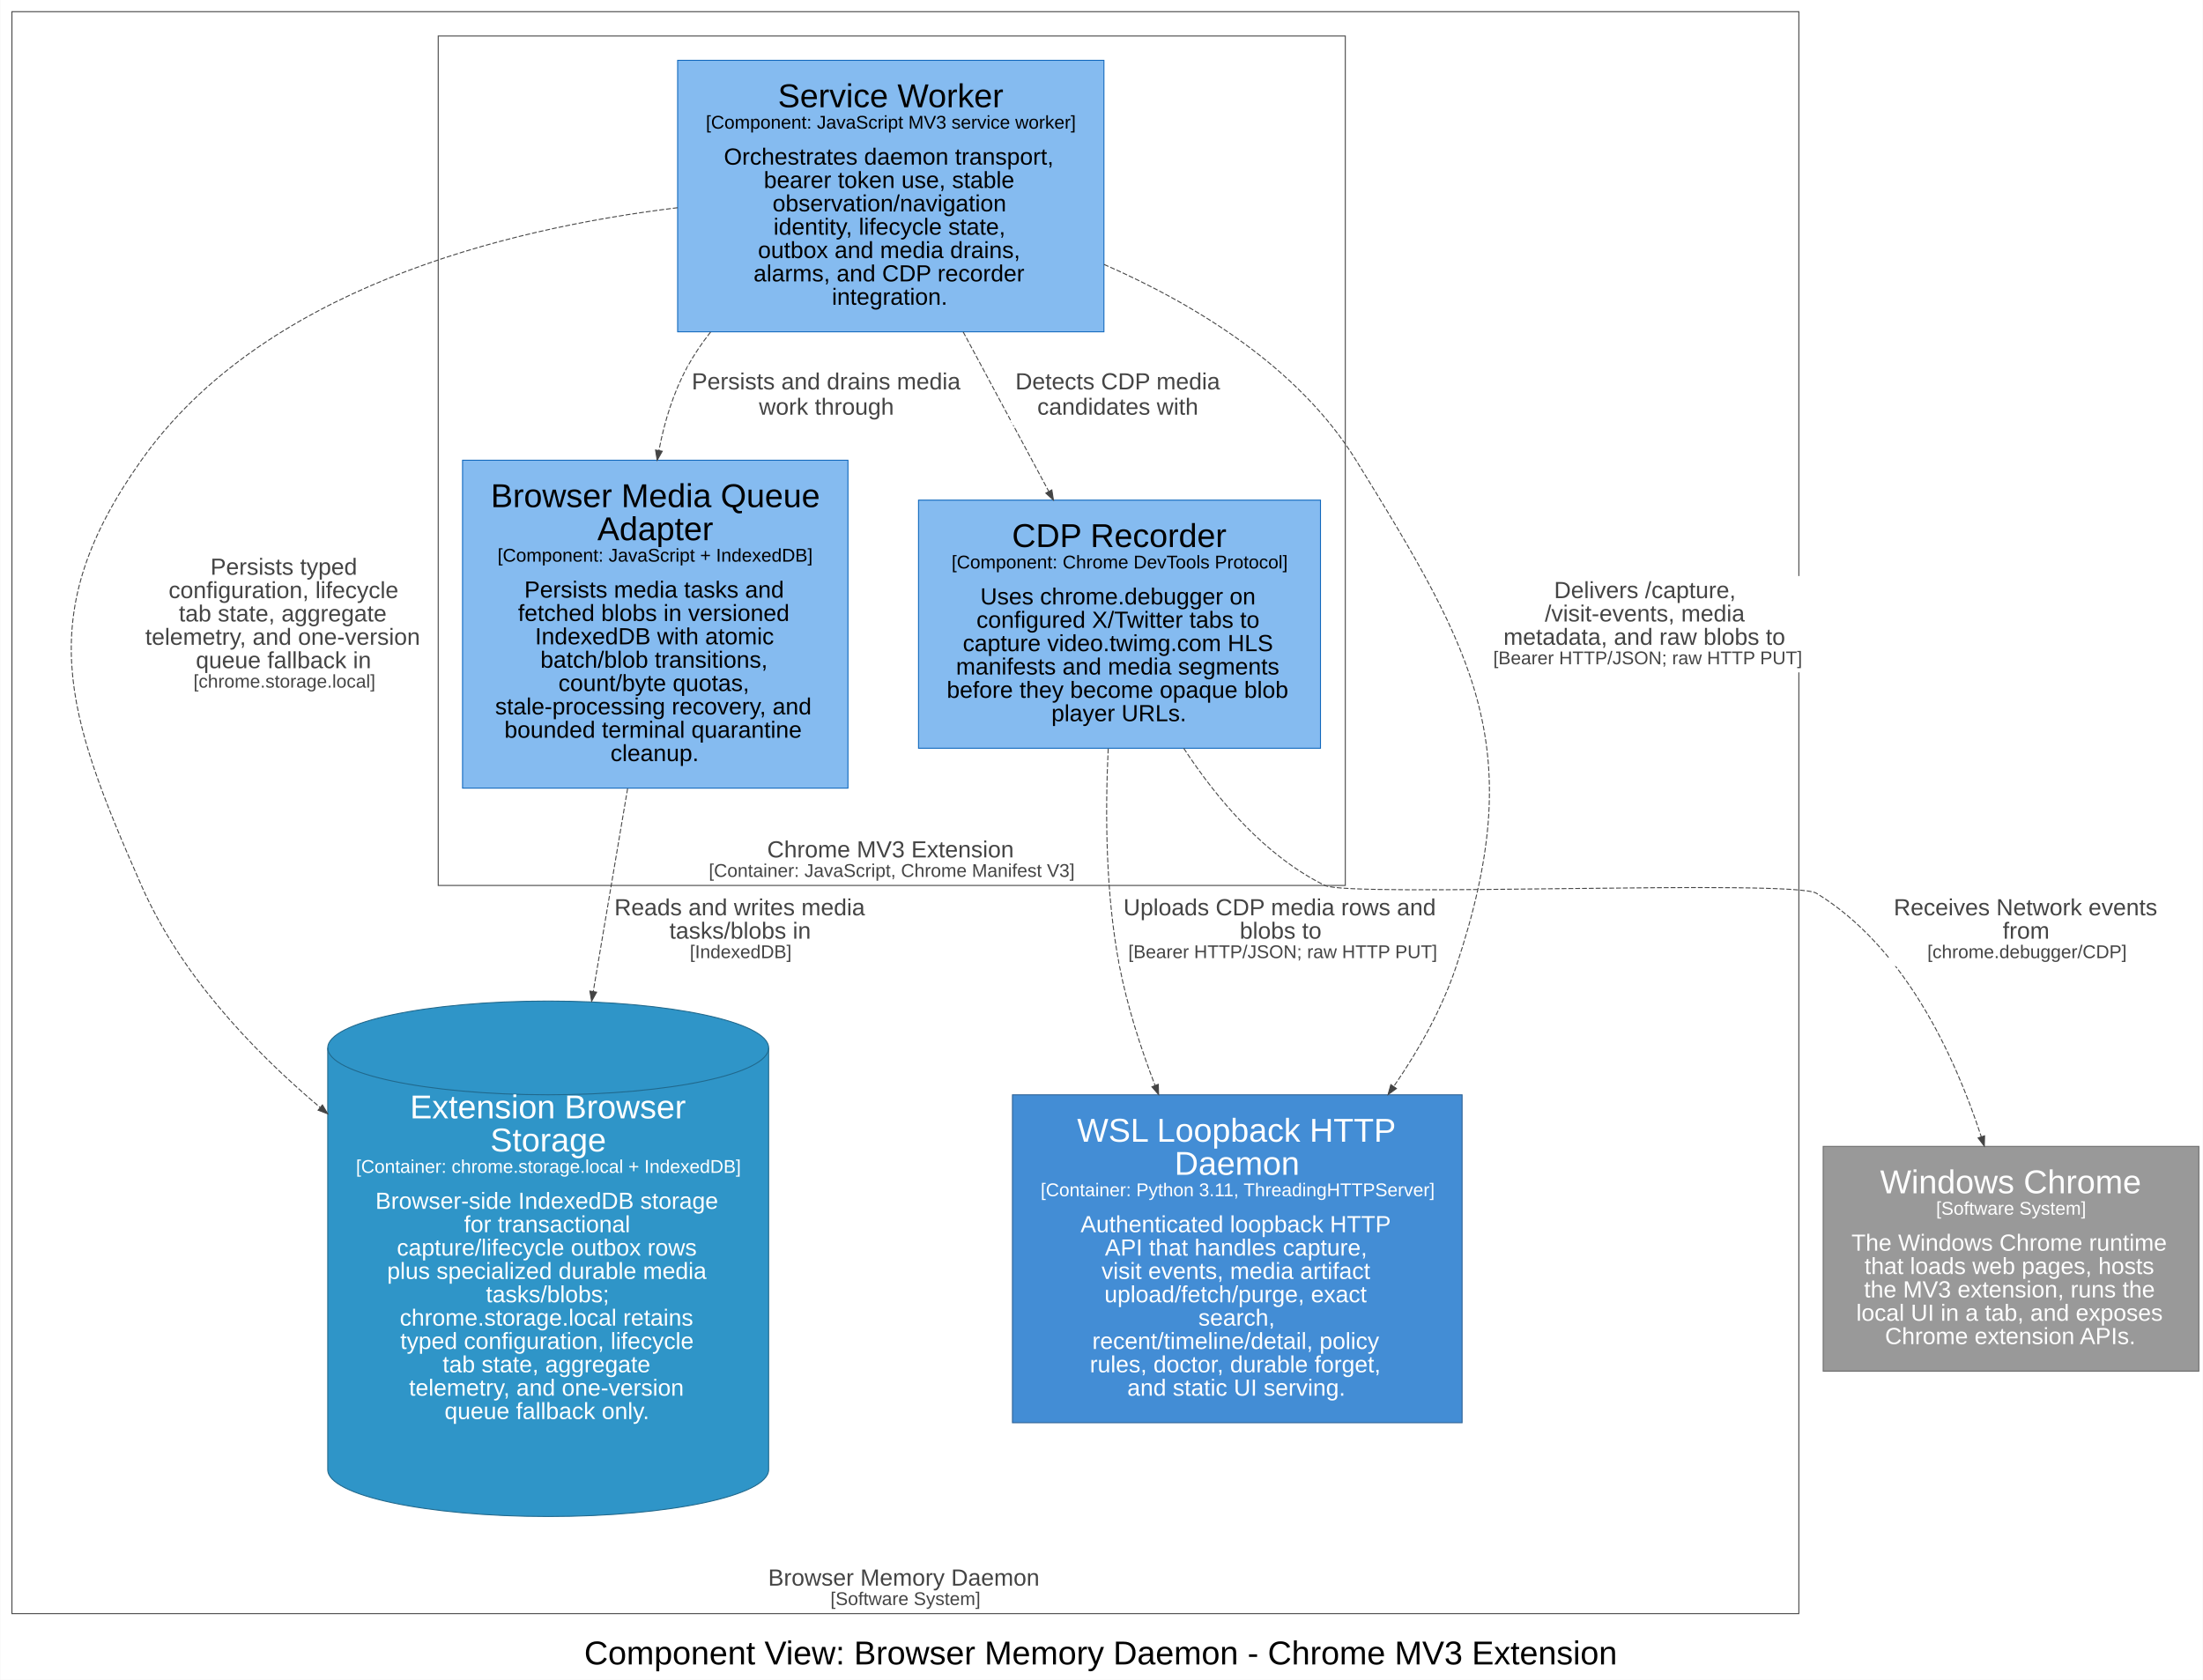
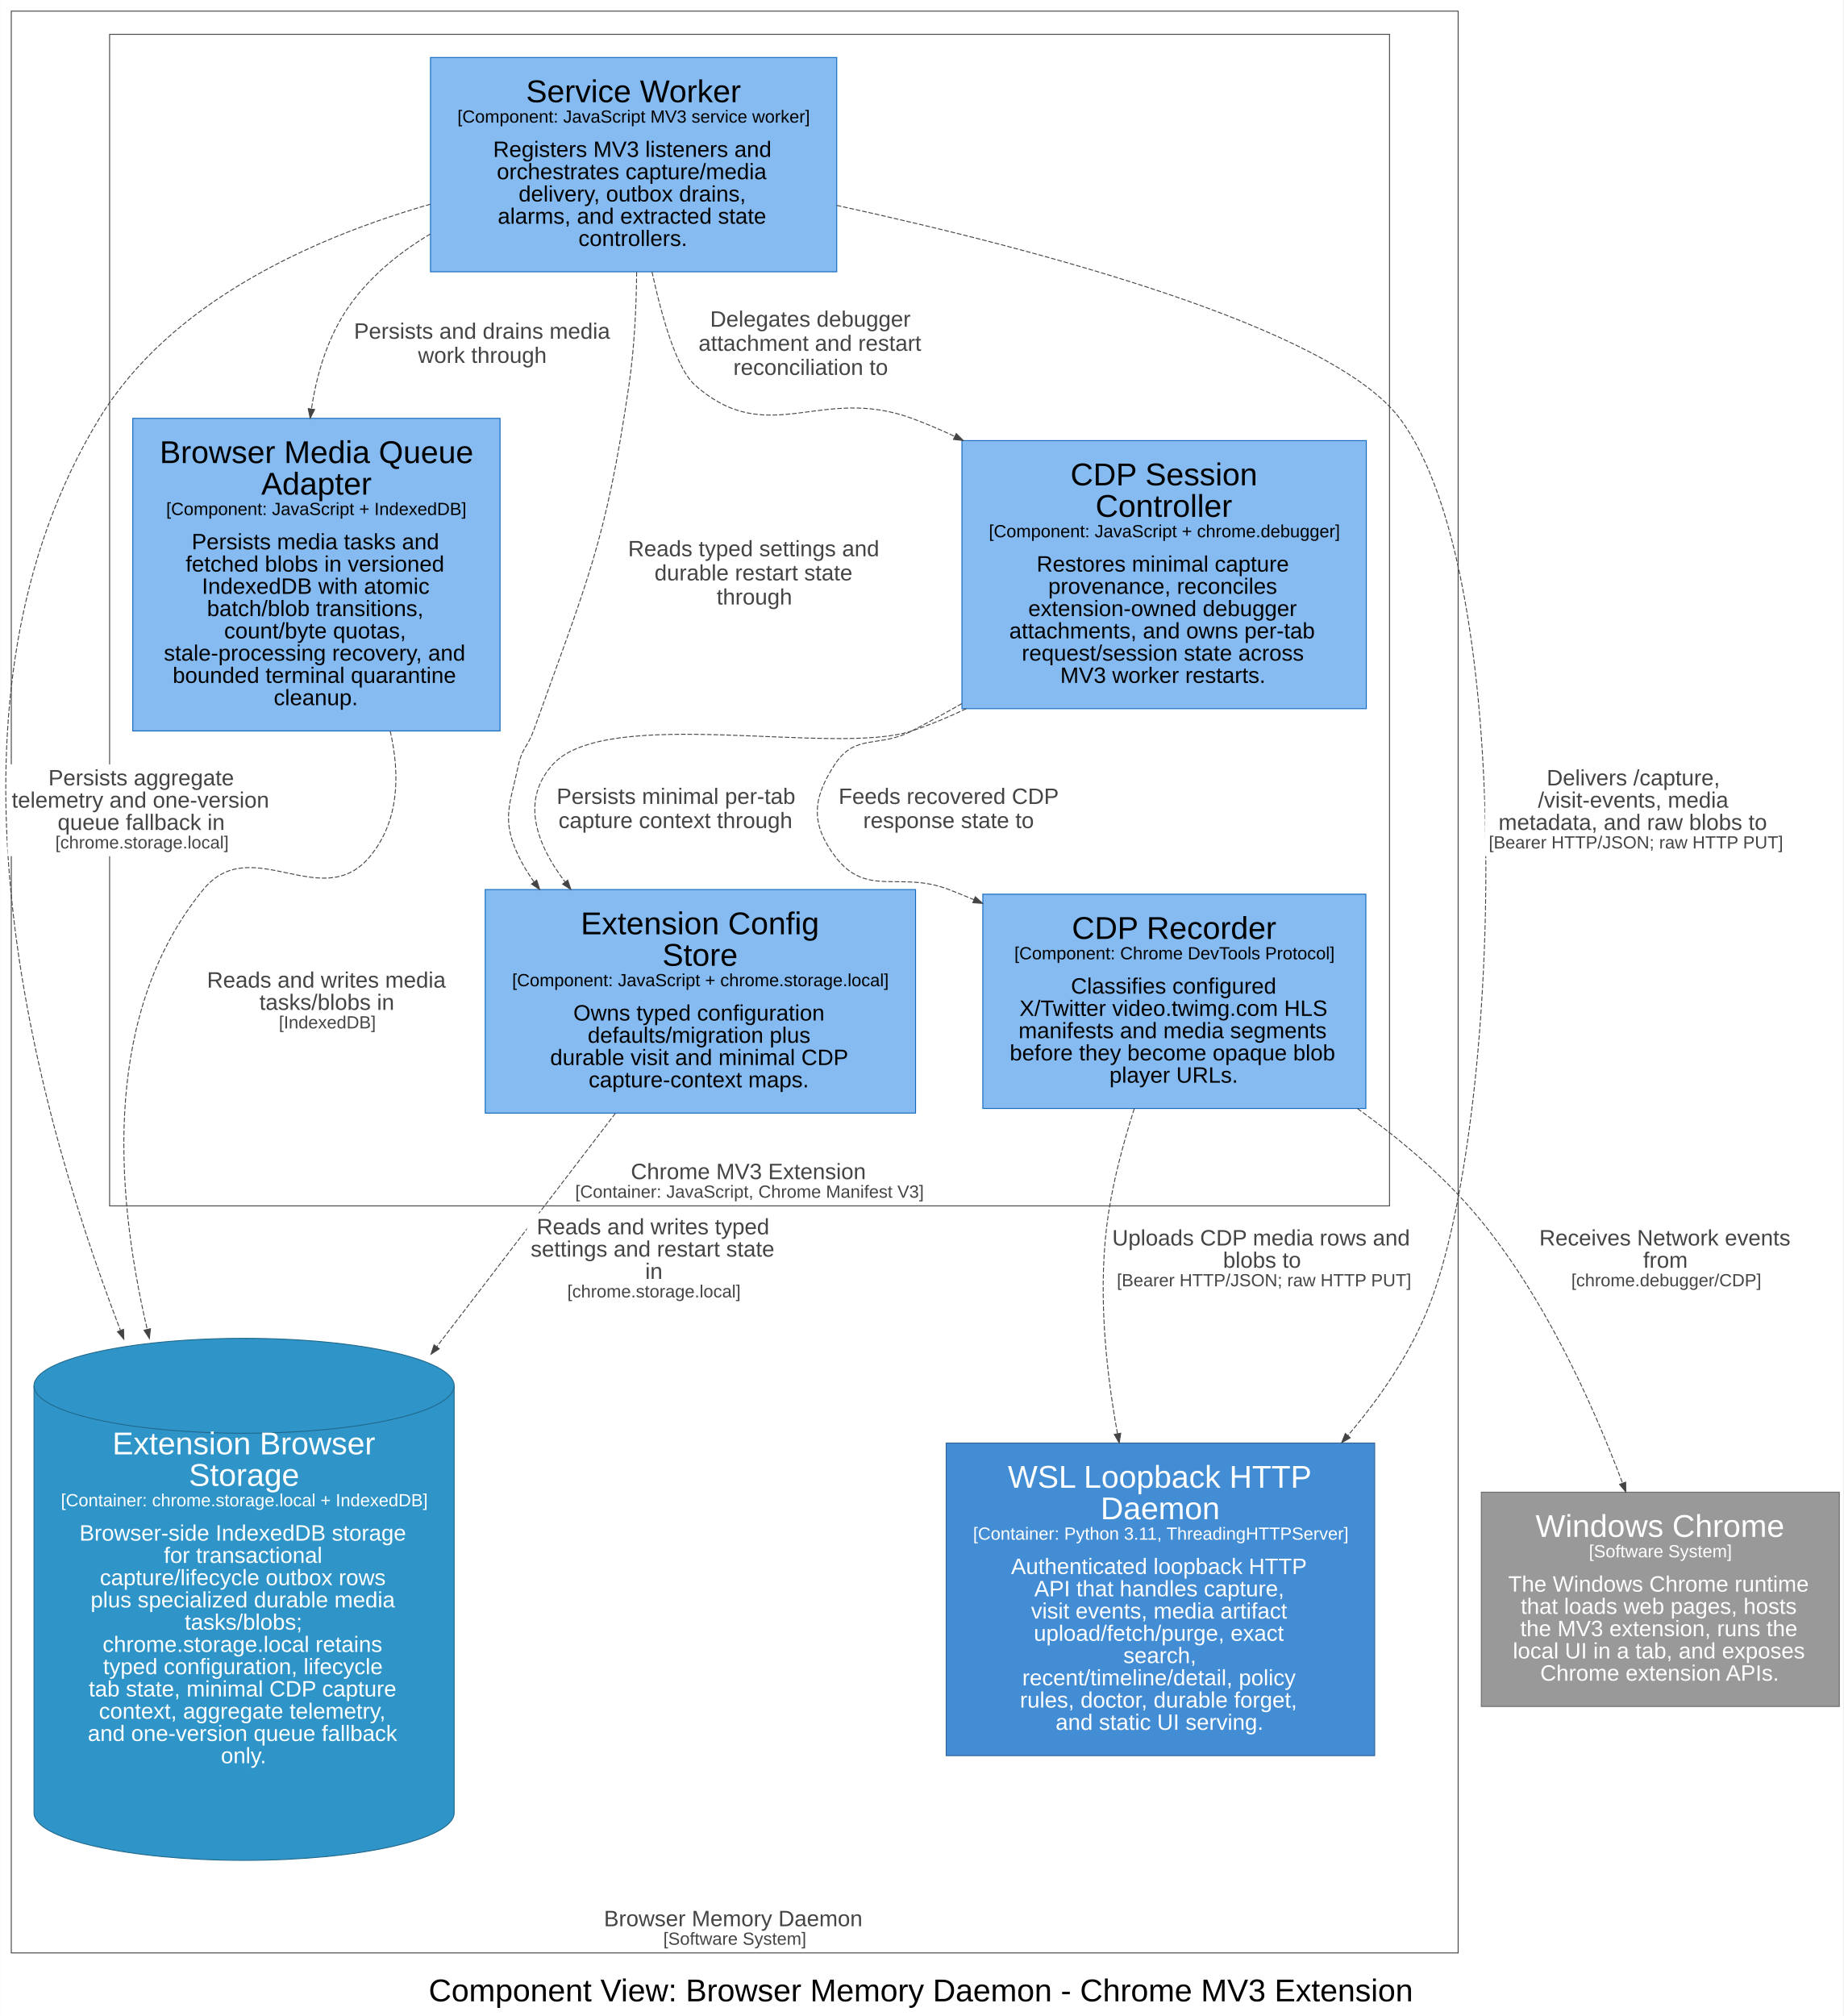
- <svg xmlns="http://www.w3.org/2000/svg" width="2263pt" height="1726pt" viewBox="0.00 0.00 2263.00 1726.38">
-   <g id="graph0" class="graph" transform="scale(1 1) rotate(0) translate(4 1722.38)">
-     <polygon fill="white" stroke="transparent" points="-4,4 -4,-1722.38 2259,-1722.38 2259,4 -4,4" />
-     <text text-anchor="start" x="596" y="-11.8" font-family="Arial" font-size="34.00">Component View: Browser Memory Daemon - Chrome MV3 Extension</text>
+ <svg xmlns="http://www.w3.org/2000/svg" width="1987pt" height="2173pt" viewBox="0.00 0.00 1987.00 2173.38">
+   <g id="graph0" class="graph" transform="scale(1 1) rotate(0) translate(4 2169.38)">
+     <polygon fill="white" stroke="transparent" points="-4,4 -4,-2169.38 1983,-2169.38 1983,4 -4,4" />
+     <text text-anchor="start" x="458" y="-11.8" font-family="Arial" font-size="34.00">Component View: Browser Memory Daemon - Chrome MV3 Extension</text>
    <g id="clust1" class="cluster">
-       <polygon fill="none" stroke="#444444" points="8,-64 8,-1710.38 1844,-1710.38 1844,-64 8,-64" />
-       <text text-anchor="start" x="785" y="-92.8" font-family="Arial" font-size="24.00" fill="#444444">Browser Memory Daemon</text>
-       <text text-anchor="start" x="849" y="-72.8" font-family="Arial" font-size="19.00" fill="#444444">[Software System]</text>
+       <polygon fill="none" stroke="#444444" points="8,-64 8,-2157.38 1568,-2157.38 1568,-64 8,-64" />
+       <text text-anchor="start" x="647" y="-92.8" font-family="Arial" font-size="24.00" fill="#444444">Browser Memory Daemon</text>
+       <text text-anchor="start" x="711" y="-72.8" font-family="Arial" font-size="19.00" fill="#444444">[Software System]</text>
    </g>
    <g id="clust2" class="cluster">
-       <polygon fill="none" stroke="#444444" points="446,-812.38 446,-1685.38 1378,-1685.38 1378,-812.38 446,-812.38" />
-       <text text-anchor="start" x="784" y="-841.17" font-family="Arial" font-size="24.00" fill="#444444">Chrome MV3 Extension</text>
-       <text text-anchor="start" x="724" y="-821.17" font-family="Arial" font-size="19.00" fill="#444444">[Container: JavaScript, Chrome Manifest V3]</text>
+       <polygon fill="none" stroke="#444444" points="114,-869.38 114,-2132.38 1494,-2132.38 1494,-869.38 114,-869.38" />
+       <text text-anchor="start" x="676" y="-898.17" font-family="Arial" font-size="24.00" fill="#444444">Chrome MV3 Extension</text>
+       <text text-anchor="start" x="616" y="-878.17" font-family="Arial" font-size="19.00" fill="#444444">[Container: JavaScript, Chrome Manifest V3]</text>
    </g>
    <g id="2" class="node">
-       <polygon fill="#999999" stroke="#6b6b6b" points="2255,-544.19 1869,-544.19 1869,-313.19 2255,-313.19 2255,-544.19" />
-       <text text-anchor="start" x="1927.5" y="-495.99" font-family="Arial" font-size="34.00" fill="#ffffff">Windows Chrome</text>
-       <text text-anchor="start" x="1985" y="-473.99" font-family="Arial" font-size="19.00" fill="#ffffff">[Software System]</text>
-       <text text-anchor="start" x="1898" y="-436.99" font-family="Arial" font-size="24.00" fill="#ffffff">The Windows Chrome runtime</text>
-       <text text-anchor="start" x="1911.5" y="-412.99" font-family="Arial" font-size="24.00" fill="#ffffff">that loads web pages, hosts</text>
-       <text text-anchor="start" x="1911" y="-388.99" font-family="Arial" font-size="24.00" fill="#ffffff">the MV3 extension, runs the</text>
-       <text text-anchor="start" x="1903" y="-364.99" font-family="Arial" font-size="24.00" fill="#ffffff">local UI in a tab, and exposes</text>
-       <text text-anchor="start" x="1932.5" y="-340.99" font-family="Arial" font-size="24.00" fill="#ffffff">Chrome extension APIs.</text>
-     </g>
-     <g id="11" class="node">
-       <polygon fill="#85bbf0" stroke="#1168bd" points="867,-1249.38 471,-1249.38 471,-912.38 867,-912.38 867,-1249.38" />
-       <text text-anchor="start" x="500" y="-1201.17" font-family="Arial" font-size="34.00" fill="#000000">Browser Media Queue</text>
-       <text text-anchor="start" x="609.5" y="-1167.17" font-family="Arial" font-size="34.00" fill="#000000">Adapter</text>
-       <text text-anchor="start" x="507" y="-1145.17" font-family="Arial" font-size="19.00" fill="#000000">[Component: JavaScript + IndexedDB]</text>
-       <text text-anchor="start" x="534.5" y="-1108.17" font-family="Arial" font-size="24.00" fill="#000000">Persists media tasks and</text>
-       <text text-anchor="start" x="528" y="-1084.17" font-family="Arial" font-size="24.00" fill="#000000">fetched blobs in versioned</text>
-       <text text-anchor="start" x="545.5" y="-1060.17" font-family="Arial" font-size="24.00" fill="#000000">IndexedDB with atomic</text>
-       <text text-anchor="start" x="551" y="-1036.17" font-family="Arial" font-size="24.00" fill="#000000">batch/blob transitions,</text>
-       <text text-anchor="start" x="569.5" y="-1012.17" font-family="Arial" font-size="24.00" fill="#000000">count/byte quotas,</text>
-       <text text-anchor="start" x="504.5" y="-988.17" font-family="Arial" font-size="24.00" fill="#000000">stale-processing recovery, and</text>
-       <text text-anchor="start" x="514" y="-964.17" font-family="Arial" font-size="24.00" fill="#000000">bounded terminal quarantine</text>
-       <text text-anchor="start" x="623" y="-940.17" font-family="Arial" font-size="24.00" fill="#000000">cleanup.</text>
+       <polygon fill="#999999" stroke="#6b6b6b" points="1979,-560.69 1593,-560.69 1593,-329.69 1979,-329.69 1979,-560.69" />
+       <text text-anchor="start" x="1651.5" y="-512.49" font-family="Arial" font-size="34.00" fill="#ffffff">Windows Chrome</text>
+       <text text-anchor="start" x="1709" y="-490.49" font-family="Arial" font-size="19.00" fill="#ffffff">[Software System]</text>
+       <text text-anchor="start" x="1622" y="-453.49" font-family="Arial" font-size="24.00" fill="#ffffff">The Windows Chrome runtime</text>
+       <text text-anchor="start" x="1635.5" y="-429.49" font-family="Arial" font-size="24.00" fill="#ffffff">that loads web pages, hosts</text>
+       <text text-anchor="start" x="1635" y="-405.49" font-family="Arial" font-size="24.00" fill="#ffffff">the MV3 extension, runs the</text>
+       <text text-anchor="start" x="1627" y="-381.49" font-family="Arial" font-size="24.00" fill="#ffffff">local UI in a tab, and exposes</text>
+       <text text-anchor="start" x="1656.5" y="-357.49" font-family="Arial" font-size="24.00" fill="#ffffff">Chrome extension APIs.</text>
+     </g>
+     <g id="10" class="node">
+       <polygon fill="#85bbf0" stroke="#1168bd" points="983,-1210.38 519,-1210.38 519,-969.38 983,-969.38 983,-1210.38" />
+       <text text-anchor="start" x="622" y="-1162.17" font-family="Arial" font-size="34.00" fill="#000000">Extension Config</text>
+       <text text-anchor="start" x="710" y="-1128.17" font-family="Arial" font-size="34.00" fill="#000000">Store</text>
+       <text text-anchor="start" x="548" y="-1106.17" font-family="Arial" font-size="19.00" fill="#000000">[Component: JavaScript + chrome.storage.local]</text>
+       <text text-anchor="start" x="614" y="-1069.17" font-family="Arial" font-size="24.00" fill="#000000">Owns typed configuration</text>
+       <text text-anchor="start" x="629.5" y="-1045.17" font-family="Arial" font-size="24.00" fill="#000000">defaults/migration plus</text>
+       <text text-anchor="start" x="589" y="-1021.17" font-family="Arial" font-size="24.00" fill="#000000">durable visit and minimal CDP</text>
+       <text text-anchor="start" x="630.5" y="-997.17" font-family="Arial" font-size="24.00" fill="#000000">capture-context maps.</text>
+     </g>
+     <g id="18" class="node">
+       <path fill="#2f95c8" stroke="#20688c" d="M485.5,-675.4C485.5,-703.63 383.98,-726.56 259,-726.56 134.02,-726.56 32.5,-703.63 32.5,-675.4 32.5,-675.4 32.5,-214.97 32.5,-214.97 32.5,-186.74 134.02,-163.81 259,-163.81 383.98,-163.81 485.5,-186.74 485.5,-214.97 485.5,-214.97 485.5,-675.4 485.5,-675.4" />
+       <path fill="none" stroke="#20688c" d="M485.5,-675.4C485.5,-647.17 383.98,-624.24 259,-624.24 134.02,-624.24 32.5,-647.17 32.5,-675.4" />
+       <text text-anchor="start" x="117" y="-601.49" font-family="Arial" font-size="34.00" fill="#ffffff">Extension Browser</text>
+       <text text-anchor="start" x="199.5" y="-567.49" font-family="Arial" font-size="34.00" fill="#ffffff">Storage</text>
+       <text text-anchor="start" x="61.5" y="-545.49" font-family="Arial" font-size="19.00" fill="#ffffff">[Container: chrome.storage.local + IndexedDB]</text>
+       <text text-anchor="start" x="81.5" y="-508.49" font-family="Arial" font-size="24.00" fill="#ffffff">Browser-side IndexedDB storage</text>
+       <text text-anchor="start" x="172.5" y="-484.49" font-family="Arial" font-size="24.00" fill="#ffffff">for transactional</text>
+       <text text-anchor="start" x="103.5" y="-460.49" font-family="Arial" font-size="24.00" fill="#ffffff">capture/lifecycle outbox rows</text>
+       <text text-anchor="start" x="93.5" y="-436.49" font-family="Arial" font-size="24.00" fill="#ffffff">plus specialized durable media</text>
+       <text text-anchor="start" x="195" y="-412.49" font-family="Arial" font-size="24.00" fill="#ffffff">tasks/blobs;</text>
+       <text text-anchor="start" x="106.5" y="-388.49" font-family="Arial" font-size="24.00" fill="#ffffff">chrome.storage.local retains</text>
+       <text text-anchor="start" x="107" y="-364.49" font-family="Arial" font-size="24.00" fill="#ffffff">typed configuration, lifecycle</text>
+       <text text-anchor="start" x="91.5" y="-340.49" font-family="Arial" font-size="24.00" fill="#ffffff">tab state, minimal CDP capture</text>
+       <text text-anchor="start" x="102.5" y="-316.49" font-family="Arial" font-size="24.00" fill="#ffffff">context, aggregate telemetry,</text>
+       <text text-anchor="start" x="90.5" y="-292.49" font-family="Arial" font-size="24.00" fill="#ffffff">and one-version queue fallback</text>
+       <text text-anchor="start" x="234" y="-268.49" font-family="Arial" font-size="24.00" fill="#ffffff">only.</text>
+     </g>
+     <g id="84" class="edge">
+       <path fill="none" stroke="#444444" stroke-dasharray="5,2" d="M659.32,-969.12C605.07,-898.25 534.01,-805.43 466.84,-717.69" />
+       <polygon fill="#444444" stroke="#444444" points="469.42,-715.3 460.56,-709.49 463.86,-719.55 469.42,-715.3" />
+       <polygon fill="white" stroke="transparent" points="564,-762.38 564,-861.38 838,-861.38 838,-762.38 564,-762.38" />
+       <text text-anchor="start" x="574.5" y="-838.67" font-family="Arial" font-size="24.00" fill="#444444">Reads and writes typed</text>
+       <text text-anchor="start" x="568" y="-814.67" font-family="Arial" font-size="24.00" fill="#444444">settings and restart state</text>
+       <text text-anchor="start" x="691.5" y="-790.67" font-family="Arial" font-size="24.00" fill="#444444">in</text>
+       <text text-anchor="start" x="607.5" y="-770.67" font-family="Arial" font-size="19.00" fill="#444444">[chrome.storage.local]</text>
    </g>
    <g id="14" class="node">
-       <path fill="#2f95c8" stroke="#20688c" d="M785.5,-645.4C785.5,-671.98 683.98,-693.56 559,-693.56 434.02,-693.56 332.5,-671.98 332.5,-645.4 332.5,-645.4 332.5,-211.97 332.5,-211.97 332.5,-185.4 434.02,-163.81 559,-163.81 683.98,-163.81 785.5,-185.4 785.5,-211.97 785.5,-211.97 785.5,-645.4 785.5,-645.4" />
-       <path fill="none" stroke="#20688c" d="M785.5,-645.4C785.5,-618.83 683.98,-597.24 559,-597.24 434.02,-597.24 332.5,-618.83 332.5,-645.4" />
-       <text text-anchor="start" x="417" y="-572.99" font-family="Arial" font-size="34.00" fill="#ffffff">Extension Browser</text>
-       <text text-anchor="start" x="499.5" y="-538.99" font-family="Arial" font-size="34.00" fill="#ffffff">Storage</text>
-       <text text-anchor="start" x="361.5" y="-516.99" font-family="Arial" font-size="19.00" fill="#ffffff">[Container: chrome.storage.local + IndexedDB]</text>
-       <text text-anchor="start" x="381.5" y="-479.99" font-family="Arial" font-size="24.00" fill="#ffffff">Browser-side IndexedDB storage</text>
-       <text text-anchor="start" x="472.5" y="-455.99" font-family="Arial" font-size="24.00" fill="#ffffff">for transactional</text>
-       <text text-anchor="start" x="403.5" y="-431.99" font-family="Arial" font-size="24.00" fill="#ffffff">capture/lifecycle outbox rows</text>
-       <text text-anchor="start" x="393.5" y="-407.99" font-family="Arial" font-size="24.00" fill="#ffffff">plus specialized durable media</text>
-       <text text-anchor="start" x="495" y="-383.99" font-family="Arial" font-size="24.00" fill="#ffffff">tasks/blobs;</text>
-       <text text-anchor="start" x="406.5" y="-359.99" font-family="Arial" font-size="24.00" fill="#ffffff">chrome.storage.local retains</text>
-       <text text-anchor="start" x="407" y="-335.99" font-family="Arial" font-size="24.00" fill="#ffffff">typed configuration, lifecycle</text>
-       <text text-anchor="start" x="450.5" y="-311.99" font-family="Arial" font-size="24.00" fill="#ffffff">tab state, aggregate</text>
-       <text text-anchor="start" x="416" y="-287.99" font-family="Arial" font-size="24.00" fill="#ffffff">telemetry, and one-version</text>
-       <text text-anchor="start" x="452.5" y="-263.99" font-family="Arial" font-size="24.00" fill="#ffffff">queue fallback only.</text>
-     </g>
-     <g id="82" class="edge">
-       <path fill="none" stroke="#444444" stroke-dasharray="5,2" d="M640.6,-912.01C629.84,-848.41 617.29,-774.22 605.3,-703.38" />
-       <polygon fill="#444444" stroke="#444444" points="608.74,-702.68 603.62,-693.4 601.83,-703.85 608.74,-702.68" />
-       <polygon fill="white" stroke="transparent" points="623,-729.38 623,-804.38 891,-804.38 891,-729.38 623,-729.38" />
-       <text text-anchor="start" x="627" y="-781.67" font-family="Arial" font-size="24.00" fill="#444444">Reads and writes media</text>
-       <text text-anchor="start" x="683.5" y="-757.67" font-family="Arial" font-size="24.00" fill="#444444">tasks/blobs in</text>
-       <text text-anchor="start" x="704.5" y="-737.67" font-family="Arial" font-size="19.00" fill="#444444">[IndexedDB]</text>
-     </g>
-     <g id="12" class="node">
-       <polygon fill="#85bbf0" stroke="#1168bd" points="1352.5,-1208.38 939.5,-1208.38 939.5,-953.38 1352.5,-953.38 1352.5,-1208.38" />
-       <text text-anchor="start" x="1035.5" y="-1160.17" font-family="Arial" font-size="34.00" fill="#000000">CDP Recorder</text>
-       <text text-anchor="start" x="973.5" y="-1138.17" font-family="Arial" font-size="19.00" fill="#000000">[Component: Chrome DevTools Protocol]</text>
-       <text text-anchor="start" x="1003" y="-1101.17" font-family="Arial" font-size="24.00" fill="#000000">Uses chrome.debugger on</text>
-       <text text-anchor="start" x="999" y="-1077.17" font-family="Arial" font-size="24.00" fill="#000000">configured X/Twitter tabs to</text>
-       <text text-anchor="start" x="985" y="-1053.17" font-family="Arial" font-size="24.00" fill="#000000">capture video.twimg.com HLS</text>
-       <text text-anchor="start" x="978" y="-1029.17" font-family="Arial" font-size="24.00" fill="#000000">manifests and media segments</text>
-       <text text-anchor="start" x="968.5" y="-1005.17" font-family="Arial" font-size="24.00" fill="#000000">before they become opaque blob</text>
-       <text text-anchor="start" x="1076" y="-981.17" font-family="Arial" font-size="24.00" fill="#000000">player URLs.</text>
-     </g>
-     <g id="85" class="edge">
-       <path fill="none" stroke="#444444" stroke-dasharray="5,2" d="M1212.03,-953.27C1247.26,-899.58 1296.03,-842.54 1357,-812.38 1382.15,-799.93 1838.05,-819 1862,-804.38 1951.32,-749.84 2003.07,-640.6 2031.46,-554.09" />
-       <polygon fill="#444444" stroke="#444444" points="2034.83,-555.05 2034.56,-544.46 2028.17,-552.91 2034.83,-555.05" />
-       <polygon fill="white" stroke="transparent" points="1937,-729.38 1937,-804.38 2218,-804.38 2218,-729.38 1937,-729.38" />
-       <text text-anchor="start" x="1941.5" y="-781.67" font-family="Arial" font-size="24.00" fill="#444444">Receives Network events</text>
-       <text text-anchor="start" x="2053.5" y="-757.67" font-family="Arial" font-size="24.00" fill="#444444">from</text>
-       <text text-anchor="start" x="1976" y="-737.67" font-family="Arial" font-size="19.00" fill="#444444">[chrome.debugger/CDP]</text>
+       <polygon fill="#85bbf0" stroke="#1168bd" points="535,-1718.38 139,-1718.38 139,-1381.38 535,-1381.38 535,-1718.38" />
+       <text text-anchor="start" x="168" y="-1670.17" font-family="Arial" font-size="34.00" fill="#000000">Browser Media Queue</text>
+       <text text-anchor="start" x="277.5" y="-1636.17" font-family="Arial" font-size="34.00" fill="#000000">Adapter</text>
+       <text text-anchor="start" x="175" y="-1614.17" font-family="Arial" font-size="19.00" fill="#000000">[Component: JavaScript + IndexedDB]</text>
+       <text text-anchor="start" x="202.5" y="-1577.17" font-family="Arial" font-size="24.00" fill="#000000">Persists media tasks and</text>
+       <text text-anchor="start" x="196" y="-1553.17" font-family="Arial" font-size="24.00" fill="#000000">fetched blobs in versioned</text>
+       <text text-anchor="start" x="213.5" y="-1529.17" font-family="Arial" font-size="24.00" fill="#000000">IndexedDB with atomic</text>
+       <text text-anchor="start" x="219" y="-1505.17" font-family="Arial" font-size="24.00" fill="#000000">batch/blob transitions,</text>
+       <text text-anchor="start" x="237.5" y="-1481.17" font-family="Arial" font-size="24.00" fill="#000000">count/byte quotas,</text>
+       <text text-anchor="start" x="172.5" y="-1457.17" font-family="Arial" font-size="24.00" fill="#000000">stale-processing recovery, and</text>
+       <text text-anchor="start" x="182" y="-1433.17" font-family="Arial" font-size="24.00" fill="#000000">bounded terminal quarantine</text>
+       <text text-anchor="start" x="291" y="-1409.17" font-family="Arial" font-size="24.00" fill="#000000">cleanup.</text>
+     </g>
+     <g id="92" class="edge">
+       <path fill="none" stroke="#444444" stroke-dasharray="5,2" d="M416.58,-1381.16C427.45,-1333.38 425.94,-1284.11 395,-1246.38 343.28,-1183.28 266.72,-1273.47 215,-1210.38 108.65,-1080.65 117.88,-893.05 154.56,-736.19" />
+       <polygon fill="#444444" stroke="#444444" points="157.99,-736.92 156.9,-726.38 151.18,-735.3 157.99,-736.92" />
+       <polygon fill="white" stroke="transparent" points="215,-1052.38 215,-1127.38 483,-1127.38 483,-1052.38 215,-1052.38" />
+       <text text-anchor="start" x="219" y="-1104.67" font-family="Arial" font-size="24.00" fill="#444444">Reads and writes media</text>
+       <text text-anchor="start" x="275.5" y="-1080.67" font-family="Arial" font-size="24.00" fill="#444444">tasks/blobs in</text>
+       <text text-anchor="start" x="296.5" y="-1060.67" font-family="Arial" font-size="19.00" fill="#444444">[IndexedDB]</text>
    </g>
    <g id="15" class="node">
-       <polygon fill="#438dd5" stroke="#2e6295" points="1498,-597.19 1036,-597.19 1036,-260.19 1498,-260.19 1498,-597.19" />
-       <text text-anchor="start" x="1102.5" y="-548.99" font-family="Arial" font-size="34.00" fill="#ffffff">WSL Loopback HTTP</text>
-       <text text-anchor="start" x="1202.5" y="-514.99" font-family="Arial" font-size="34.00" fill="#ffffff">Daemon</text>
-       <text text-anchor="start" x="1065" y="-492.99" font-family="Arial" font-size="19.00" fill="#ffffff">[Container: Python 3.11, ThreadingHTTPServer]</text>
-       <text text-anchor="start" x="1106" y="-455.99" font-family="Arial" font-size="24.00" fill="#ffffff">Authenticated loopback HTTP</text>
-       <text text-anchor="start" x="1131" y="-431.99" font-family="Arial" font-size="24.00" fill="#ffffff">API that handles capture,</text>
-       <text text-anchor="start" x="1127.5" y="-407.99" font-family="Arial" font-size="24.00" fill="#ffffff">visit events, media artifact</text>
-       <text text-anchor="start" x="1130.5" y="-383.99" font-family="Arial" font-size="24.00" fill="#ffffff">upload/fetch/purge, exact</text>
-       <text text-anchor="start" x="1227" y="-359.99" font-family="Arial" font-size="24.00" fill="#ffffff">search,</text>
-       <text text-anchor="start" x="1118" y="-335.99" font-family="Arial" font-size="24.00" fill="#ffffff">recent/timeline/detail, policy</text>
-       <text text-anchor="start" x="1115.5" y="-311.99" font-family="Arial" font-size="24.00" fill="#ffffff">rules, doctor, durable forget,</text>
-       <text text-anchor="start" x="1154" y="-287.99" font-family="Arial" font-size="24.00" fill="#ffffff">and static UI serving.</text>
-     </g>
-     <g id="86" class="edge">
-       <path fill="none" stroke="#444444" stroke-dasharray="5,2" d="M1134.4,-953.03C1131.17,-885.95 1131.79,-802.55 1146,-729.38 1153.92,-688.58 1167.39,-646.31 1182.53,-606.83" />
-       <polygon fill="#444444" stroke="#444444" points="1185.84,-607.97 1186.2,-597.39 1179.31,-605.44 1185.84,-607.97" />
-       <polygon fill="white" stroke="transparent" points="1146,-729.38 1146,-804.38 1478,-804.38 1478,-729.38 1146,-729.38" />
-       <text text-anchor="start" x="1150" y="-781.67" font-family="Arial" font-size="24.00" fill="#444444">Uploads CDP media rows and</text>
-       <text text-anchor="start" x="1269.5" y="-757.67" font-family="Arial" font-size="24.00" fill="#444444">blobs to</text>
-       <text text-anchor="start" x="1155" y="-737.67" font-family="Arial" font-size="19.00" fill="#444444">[Bearer HTTP/JSON; raw HTTP PUT]</text>
+       <polygon fill="#85bbf0" stroke="#1168bd" points="1468.5,-1205.38 1055.5,-1205.38 1055.5,-974.38 1468.5,-974.38 1468.5,-1205.38" />
+       <text text-anchor="start" x="1151.5" y="-1157.17" font-family="Arial" font-size="34.00" fill="#000000">CDP Recorder</text>
+       <text text-anchor="start" x="1089.5" y="-1135.17" font-family="Arial" font-size="19.00" fill="#000000">[Component: Chrome DevTools Protocol]</text>
+       <text text-anchor="start" x="1150.5" y="-1098.17" font-family="Arial" font-size="24.00" fill="#000000">Classifies configured</text>
+       <text text-anchor="start" x="1095" y="-1074.17" font-family="Arial" font-size="24.00" fill="#000000">X/Twitter video.twimg.com HLS</text>
+       <text text-anchor="start" x="1094" y="-1050.17" font-family="Arial" font-size="24.00" fill="#000000">manifests and media segments</text>
+       <text text-anchor="start" x="1084.5" y="-1026.17" font-family="Arial" font-size="24.00" fill="#000000">before they become opaque blob</text>
+       <text text-anchor="start" x="1192" y="-1002.17" font-family="Arial" font-size="24.00" fill="#000000">player URLs.</text>
+     </g>
+     <g id="97" class="edge">
+       <path fill="none" stroke="#444444" stroke-dasharray="5,2" d="M1459.56,-974.19C1504.87,-941.71 1550.2,-903.56 1586,-861.38 1658.93,-775.45 1712.16,-658.37 1745.28,-570.44" />
+       <polygon fill="#444444" stroke="#444444" points="1748.61,-571.54 1748.82,-560.95 1742.05,-569.1 1748.61,-571.54" />
+       <polygon fill="white" stroke="transparent" points="1651,-774.38 1651,-849.38 1932,-849.38 1932,-774.38 1651,-774.38" />
+       <text text-anchor="start" x="1655.5" y="-826.67" font-family="Arial" font-size="24.00" fill="#444444">Receives Network events</text>
+       <text text-anchor="start" x="1767.5" y="-802.67" font-family="Arial" font-size="24.00" fill="#444444">from</text>
+       <text text-anchor="start" x="1690" y="-782.67" font-family="Arial" font-size="19.00" fill="#444444">[chrome.debugger/CDP]</text>
+     </g>
+     <g id="19" class="node">
+       <polygon fill="#438dd5" stroke="#2e6295" points="1478,-613.69 1016,-613.69 1016,-276.69 1478,-276.69 1478,-613.69" />
+       <text text-anchor="start" x="1082.5" y="-565.49" font-family="Arial" font-size="34.00" fill="#ffffff">WSL Loopback HTTP</text>
+       <text text-anchor="start" x="1182.5" y="-531.49" font-family="Arial" font-size="34.00" fill="#ffffff">Daemon</text>
+       <text text-anchor="start" x="1045" y="-509.49" font-family="Arial" font-size="19.00" fill="#ffffff">[Container: Python 3.11, ThreadingHTTPServer]</text>
+       <text text-anchor="start" x="1086" y="-472.49" font-family="Arial" font-size="24.00" fill="#ffffff">Authenticated loopback HTTP</text>
+       <text text-anchor="start" x="1111" y="-448.49" font-family="Arial" font-size="24.00" fill="#ffffff">API that handles capture,</text>
+       <text text-anchor="start" x="1107.5" y="-424.49" font-family="Arial" font-size="24.00" fill="#ffffff">visit events, media artifact</text>
+       <text text-anchor="start" x="1110.5" y="-400.49" font-family="Arial" font-size="24.00" fill="#ffffff">upload/fetch/purge, exact</text>
+       <text text-anchor="start" x="1207" y="-376.49" font-family="Arial" font-size="24.00" fill="#ffffff">search,</text>
+       <text text-anchor="start" x="1098" y="-352.49" font-family="Arial" font-size="24.00" fill="#ffffff">recent/timeline/detail, policy</text>
+       <text text-anchor="start" x="1095.5" y="-328.49" font-family="Arial" font-size="24.00" fill="#ffffff">rules, doctor, durable forget,</text>
+       <text text-anchor="start" x="1134" y="-304.49" font-family="Arial" font-size="24.00" fill="#ffffff">and static UI serving.</text>
+     </g>
+     <g id="98" class="edge">
+       <path fill="none" stroke="#444444" stroke-dasharray="5,2" d="M1218.79,-974.15C1207.4,-938.54 1196.7,-898.8 1191,-861.38 1179.13,-783.53 1187.32,-697.27 1200.72,-623.64" />
+       <polygon fill="#444444" stroke="#444444" points="1204.16,-624.27 1202.56,-613.8 1197.28,-622.99 1204.16,-624.27" />
+       <polygon fill="white" stroke="transparent" points="1191,-774.38 1191,-849.38 1523,-849.38 1523,-774.38 1191,-774.38" />
+       <text text-anchor="start" x="1195" y="-826.67" font-family="Arial" font-size="24.00" fill="#444444">Uploads CDP media rows and</text>
+       <text text-anchor="start" x="1314.5" y="-802.67" font-family="Arial" font-size="24.00" fill="#444444">blobs to</text>
+       <text text-anchor="start" x="1200" y="-782.67" font-family="Arial" font-size="19.00" fill="#444444">[Bearer HTTP/JSON; raw HTTP PUT]</text>
+     </g>
+     <g id="16" class="node">
+       <polygon fill="#85bbf0" stroke="#1168bd" points="1469,-1694.38 1033,-1694.38 1033,-1405.38 1469,-1405.38 1469,-1694.38" />
+       <text text-anchor="start" x="1150" y="-1646.17" font-family="Arial" font-size="34.00" fill="#000000">CDP Session</text>
+       <text text-anchor="start" x="1177" y="-1612.17" font-family="Arial" font-size="34.00" fill="#000000">Controller</text>
+       <text text-anchor="start" x="1062" y="-1590.17" font-family="Arial" font-size="19.00" fill="#000000">[Component: JavaScript + chrome.debugger]</text>
+       <text text-anchor="start" x="1113.5" y="-1553.17" font-family="Arial" font-size="24.00" fill="#000000">Restores minimal capture</text>
+       <text text-anchor="start" x="1126" y="-1529.17" font-family="Arial" font-size="24.00" fill="#000000">provenance, reconciles</text>
+       <text text-anchor="start" x="1104.5" y="-1505.17" font-family="Arial" font-size="24.00" fill="#000000">extension-owned debugger</text>
+       <text text-anchor="start" x="1084" y="-1481.17" font-family="Arial" font-size="24.00" fill="#000000">attachments, and owns per-tab</text>
+       <text text-anchor="start" x="1097.5" y="-1457.17" font-family="Arial" font-size="24.00" fill="#000000">request/session state across</text>
+       <text text-anchor="start" x="1139" y="-1433.17" font-family="Arial" font-size="24.00" fill="#000000">MV3 worker restarts.</text>
+     </g>
+     <g id="94" class="edge">
+       <path fill="none" stroke="#444444" stroke-dasharray="5,2" d="M1037.52,-1405.32C1018.24,-1396.11 998.59,-1387.92 979,-1381.38 897.08,-1354.01 650.18,-1409.21 592,-1345.38 557.48,-1307.49 572.97,-1261.14 605.13,-1218.43" />
+       <polygon fill="#444444" stroke="#444444" points="607.93,-1220.53 611.32,-1210.5 602.41,-1216.22 607.93,-1220.53" />
+       <polygon fill="white" stroke="transparent" points="592,-1265.88 592,-1325.88 860,-1325.88 860,-1265.88 592,-1265.88" />
+       <text text-anchor="start" x="596" y="-1302.67" font-family="Arial" font-size="24.00" fill="#444444">Persists minimal per-tab</text>
+       <text text-anchor="start" x="598" y="-1276.67" font-family="Arial" font-size="24.00" fill="#444444">capture context through</text>
+     </g>
+     <g id="95" class="edge">
+       <path fill="none" stroke="#444444" stroke-dasharray="5,2" d="M1032.85,-1410.83C1014.81,-1400.55 996.7,-1390.61 979,-1381.38 943.35,-1362.79 918.06,-1378.99 896,-1345.38 871.86,-1308.59 869.62,-1281.59 896,-1246.38 930.15,-1200.79 965.91,-1231.02 1019,-1210.38 1027.86,-1206.93 1036.84,-1203.28 1045.86,-1199.49" />
+       <polygon fill="#444444" stroke="#444444" points="1047.44,-1202.62 1055.27,-1195.48 1044.7,-1196.18 1047.44,-1202.62" />
+       <polygon fill="white" stroke="transparent" points="896,-1265.88 896,-1325.88 1144,-1325.88 1144,-1265.88 896,-1265.88" />
+       <text text-anchor="start" x="900" y="-1302.67" font-family="Arial" font-size="24.00" fill="#444444">Feeds recovered CDP</text>
+       <text text-anchor="start" x="926.5" y="-1276.67" font-family="Arial" font-size="24.00" fill="#444444">response state to</text>
    </g>
    <g id="9" class="node">
-       <polygon fill="#85bbf0" stroke="#1168bd" points="1130,-1660.38 692,-1660.38 692,-1381.38 1130,-1381.38 1130,-1660.38" />
-       <text text-anchor="start" x="795" y="-1612.17" font-family="Arial" font-size="34.00" fill="#000000">Service Worker</text>
-       <text text-anchor="start" x="721" y="-1590.17" font-family="Arial" font-size="19.00" fill="#000000">[Component: JavaScript MV3 service worker]</text>
-       <text text-anchor="start" x="739.5" y="-1553.17" font-family="Arial" font-size="24.00" fill="#000000">Orchestrates daemon transport,</text>
-       <text text-anchor="start" x="780.5" y="-1529.17" font-family="Arial" font-size="24.00" fill="#000000">bearer token use, stable</text>
-       <text text-anchor="start" x="789.5" y="-1505.17" font-family="Arial" font-size="24.00" fill="#000000">observation/navigation</text>
-       <text text-anchor="start" x="790.5" y="-1481.17" font-family="Arial" font-size="24.00" fill="#000000">identity, lifecycle state,</text>
-       <text text-anchor="start" x="774.5" y="-1457.17" font-family="Arial" font-size="24.00" fill="#000000">outbox and media drains,</text>
-       <text text-anchor="start" x="770" y="-1433.17" font-family="Arial" font-size="24.00" fill="#000000">alarms, and CDP recorder</text>
-       <text text-anchor="start" x="850.5" y="-1409.17" font-family="Arial" font-size="24.00" fill="#000000">integration.</text>
+       <polygon fill="#85bbf0" stroke="#1168bd" points="898,-2107.38 460,-2107.38 460,-1876.38 898,-1876.38 898,-2107.38" />
+       <text text-anchor="start" x="563" y="-2059.18" font-family="Arial" font-size="34.00" fill="#000000">Service Worker</text>
+       <text text-anchor="start" x="489" y="-2037.18" font-family="Arial" font-size="19.00" fill="#000000">[Component: JavaScript MV3 service worker]</text>
+       <text text-anchor="start" x="527.5" y="-2000.18" font-family="Arial" font-size="24.00" fill="#000000">Registers MV3 listeners and</text>
+       <text text-anchor="start" x="531.5" y="-1976.18" font-family="Arial" font-size="24.00" fill="#000000">orchestrates capture/media</text>
+       <text text-anchor="start" x="555" y="-1952.18" font-family="Arial" font-size="24.00" fill="#000000">delivery, outbox drains,</text>
+       <text text-anchor="start" x="532.5" y="-1928.18" font-family="Arial" font-size="24.00" fill="#000000">alarms, and extracted state</text>
+       <text text-anchor="start" x="619.5" y="-1904.18" font-family="Arial" font-size="24.00" fill="#000000">controllers.</text>
    </g>
    <g id="81" class="edge">
-       <path fill="none" stroke="#444444" stroke-dasharray="5,2" d="M725.83,-1381.1C716.87,-1369.75 708.8,-1357.82 702,-1345.38 687.71,-1319.2 678.53,-1289.43 672.79,-1259.55" />
-       <polygon fill="#444444" stroke="#444444" points="676.19,-1258.64 670.98,-1249.42 669.3,-1259.88 676.19,-1258.64" />
-       <polygon fill="white" stroke="transparent" points="702,-1285.38 702,-1345.38 989,-1345.38 989,-1285.38 702,-1285.38" />
-       <text text-anchor="start" x="706.5" y="-1322.17" font-family="Arial" font-size="24.00" fill="#444444">Persists and drains media</text>
-       <text text-anchor="start" x="775.5" y="-1296.17" font-family="Arial" font-size="24.00" fill="#444444">work through</text>
-     </g>
-     <g id="83" class="edge">
-       <path fill="none" stroke="#444444" stroke-dasharray="5,2" d="M985.36,-1381.29C1013.45,-1328.93 1045.36,-1269.45 1073.3,-1217.38" />
-       <polygon fill="#444444" stroke="#444444" points="1076.46,-1218.88 1078.11,-1208.42 1070.3,-1215.57 1076.46,-1218.88" />
-       <polygon fill="white" stroke="transparent" points="1035,-1285.38 1035,-1345.38 1255,-1345.38 1255,-1285.38 1035,-1285.38" />
-       <text text-anchor="start" x="1039" y="-1322.17" font-family="Arial" font-size="24.00" fill="#444444">Detects CDP media</text>
-       <text text-anchor="start" x="1061.5" y="-1296.17" font-family="Arial" font-size="24.00" fill="#444444">candidates with</text>
-     </g>
-     <g id="79" class="edge">
-       <path fill="none" stroke="#444444" stroke-dasharray="5,2" d="M691.98,-1508.9C511.18,-1486.89 264.9,-1424.23 141,-1249.38 28.71,-1090.91 62.74,-990.13 141,-812.38 180.26,-723.21 251.68,-645.77 324.51,-584.32" />
-       <polygon fill="#444444" stroke="#444444" points="327.05,-586.77 332.48,-577.67 322.56,-581.4 327.05,-586.77" />
-       <polygon fill="white" stroke="transparent" points="141,-1007.38 141,-1154.38 435,-1154.38 435,-1007.38 141,-1007.38" />
-       <text text-anchor="start" x="212" y="-1131.67" font-family="Arial" font-size="24.00" fill="#444444">Persists typed</text>
-       <text text-anchor="start" x="169" y="-1107.67" font-family="Arial" font-size="24.00" fill="#444444">configuration, lifecycle</text>
-       <text text-anchor="start" x="179.5" y="-1083.67" font-family="Arial" font-size="24.00" fill="#444444">tab state, aggregate</text>
-       <text text-anchor="start" x="145" y="-1059.67" font-family="Arial" font-size="24.00" fill="#444444">telemetry, and one-version</text>
-       <text text-anchor="start" x="197" y="-1035.67" font-family="Arial" font-size="24.00" fill="#444444">queue fallback in</text>
-       <text text-anchor="start" x="194.5" y="-1015.67" font-family="Arial" font-size="19.00" fill="#444444">[chrome.storage.local]</text>
-     </g>
-     <g id="80" class="edge">
-       <path fill="none" stroke="#444444" stroke-dasharray="5,2" d="M1130.11,-1450.63C1226.37,-1408.39 1330.61,-1343.88 1389,-1249.38 1512.84,-1048.95 1566.56,-952.87 1492,-729.38 1477.6,-686.2 1454.26,-644.24 1427.95,-606.06" />
-       <polygon fill="#444444" stroke="#444444" points="1430.54,-603.65 1421.94,-597.46 1424.8,-607.66 1430.54,-603.65" />
-       <polygon fill="white" stroke="transparent" points="1526,-1031.38 1526,-1130.38 1848,-1130.38 1848,-1031.38 1526,-1031.38" />
-       <text text-anchor="start" x="1592.5" y="-1107.67" font-family="Arial" font-size="24.00" fill="#444444">Delivers /capture,</text>
-       <text text-anchor="start" x="1583" y="-1083.67" font-family="Arial" font-size="24.00" fill="#444444">/visit-events, media</text>
-       <text text-anchor="start" x="1540.5" y="-1059.67" font-family="Arial" font-size="24.00" fill="#444444">metadata, and raw blobs to</text>
-       <text text-anchor="start" x="1530" y="-1039.67" font-family="Arial" font-size="19.00" fill="#444444">[Bearer HTTP/JSON; raw HTTP PUT]</text>
+       <path fill="none" stroke="#444444" stroke-dasharray="5,2" d="M682.28,-1876.12C681.88,-1837.29 679.77,-1793.79 674,-1754.38 649.1,-1584.2 628.97,-1543.29 571,-1381.38 565.1,-1364.89 558.63,-1362.5 555,-1345.38 545.87,-1302.33 535.86,-1285.99 555,-1246.38 559.7,-1236.64 565.34,-1227.33 571.69,-1218.46" />
+       <polygon fill="#444444" stroke="#444444" points="574.51,-1220.53 577.72,-1210.43 568.92,-1216.33 574.51,-1220.53" />
+       <polygon fill="white" stroke="transparent" points="669,-1506.88 669,-1592.88 951,-1592.88 951,-1506.88 669,-1506.88" />
+       <text text-anchor="start" x="673" y="-1569.67" font-family="Arial" font-size="24.00" fill="#444444">Reads typed settings and</text>
+       <text text-anchor="start" x="701.5" y="-1543.67" font-family="Arial" font-size="24.00" fill="#444444">durable restart state</text>
+       <text text-anchor="start" x="768.5" y="-1517.67" font-family="Arial" font-size="24.00" fill="#444444">through</text>
+     </g>
+     <g id="91" class="edge">
+       <path fill="none" stroke="#444444" stroke-dasharray="5,2" d="M459.82,-1917.14C426.27,-1897.05 395.4,-1871.84 373,-1840.38 349.91,-1807.95 337.61,-1768.15 331.64,-1728.56" />
+       <polygon fill="#444444" stroke="#444444" points="335.09,-1727.93 330.26,-1718.5 328.16,-1728.89 335.09,-1727.93" />
+       <polygon fill="white" stroke="transparent" points="373,-1767.38 373,-1827.38 660,-1827.38 660,-1767.38 373,-1767.38" />
+       <text text-anchor="start" x="377.5" y="-1804.17" font-family="Arial" font-size="24.00" fill="#444444">Persists and drains media</text>
+       <text text-anchor="start" x="446.5" y="-1778.17" font-family="Arial" font-size="24.00" fill="#444444">work through</text>
+     </g>
+     <g id="93" class="edge">
+       <path fill="none" stroke="#444444" stroke-dasharray="5,2" d="M698.82,-1876.25C710.1,-1824.6 725.83,-1771.38 745,-1754.38 823.71,-1684.55 880.24,-1754.68 979,-1718.38 994.45,-1712.7 1009.97,-1706.08 1025.34,-1698.83" />
+       <polygon fill="#444444" stroke="#444444" points="1026.87,-1701.97 1034.37,-1694.49 1023.84,-1695.67 1026.87,-1701.97" />
+       <polygon fill="white" stroke="transparent" points="745,-1754.38 745,-1840.38 997,-1840.38 997,-1754.38 745,-1754.38" />
+       <text text-anchor="start" x="761.5" y="-1817.17" font-family="Arial" font-size="24.00" fill="#444444">Delegates debugger</text>
+       <text text-anchor="start" x="749" y="-1791.17" font-family="Arial" font-size="24.00" fill="#444444">attachment and restart</text>
+       <text text-anchor="start" x="786.5" y="-1765.17" font-family="Arial" font-size="24.00" fill="#444444">reconciliation to</text>
+     </g>
+     <g id="89" class="edge">
+       <path fill="none" stroke="#444444" stroke-dasharray="5,2" d="M459.9,-1949.24C331.32,-1912.19 179.49,-1843.58 103,-1718.38 -79.29,-1419.99 20.98,-1008.59 125.61,-735.34" />
+       <polygon fill="#444444" stroke="#444444" points="129.01,-736.27 129.34,-725.68 122.47,-733.75 129.01,-736.27" />
+       <polygon fill="white" stroke="transparent" points="4,-1246.38 4,-1345.38 293,-1345.38 293,-1246.38 4,-1246.38" />
+       <text text-anchor="start" x="48" y="-1322.67" font-family="Arial" font-size="24.00" fill="#444444">Persists aggregate</text>
+       <text text-anchor="start" x="8.5" y="-1298.67" font-family="Arial" font-size="24.00" fill="#444444">telemetry and one-version</text>
+       <text text-anchor="start" x="58" y="-1274.67" font-family="Arial" font-size="24.00" fill="#444444">queue fallback in</text>
+       <text text-anchor="start" x="55.5" y="-1254.67" font-family="Arial" font-size="19.00" fill="#444444">[chrome.storage.local]</text>
+     </g>
+     <g id="90" class="edge">
+       <path fill="none" stroke="#444444" stroke-dasharray="5,2" d="M898.05,-1947.95C1116.87,-1900.19 1431.09,-1816.66 1505,-1718.38 1632.75,-1548.48 1614.09,-960.47 1537,-762.38 1517.23,-711.57 1485.06,-663.96 1449.19,-621.89" />
+       <polygon fill="#444444" stroke="#444444" points="1451.64,-619.37 1442.45,-614.1 1446.35,-623.95 1451.64,-619.37" />
+       <polygon fill="white" stroke="transparent" points="1597,-1246.38 1597,-1345.38 1919,-1345.38 1919,-1246.38 1597,-1246.38" />
+       <text text-anchor="start" x="1663.5" y="-1322.67" font-family="Arial" font-size="24.00" fill="#444444">Delivers /capture,</text>
+       <text text-anchor="start" x="1654" y="-1298.67" font-family="Arial" font-size="24.00" fill="#444444">/visit-events, media</text>
+       <text text-anchor="start" x="1611.5" y="-1274.67" font-family="Arial" font-size="24.00" fill="#444444">metadata, and raw blobs to</text>
+       <text text-anchor="start" x="1601" y="-1254.67" font-family="Arial" font-size="19.00" fill="#444444">[Bearer HTTP/JSON; raw HTTP PUT]</text>
    </g>
  </g>
</svg>
